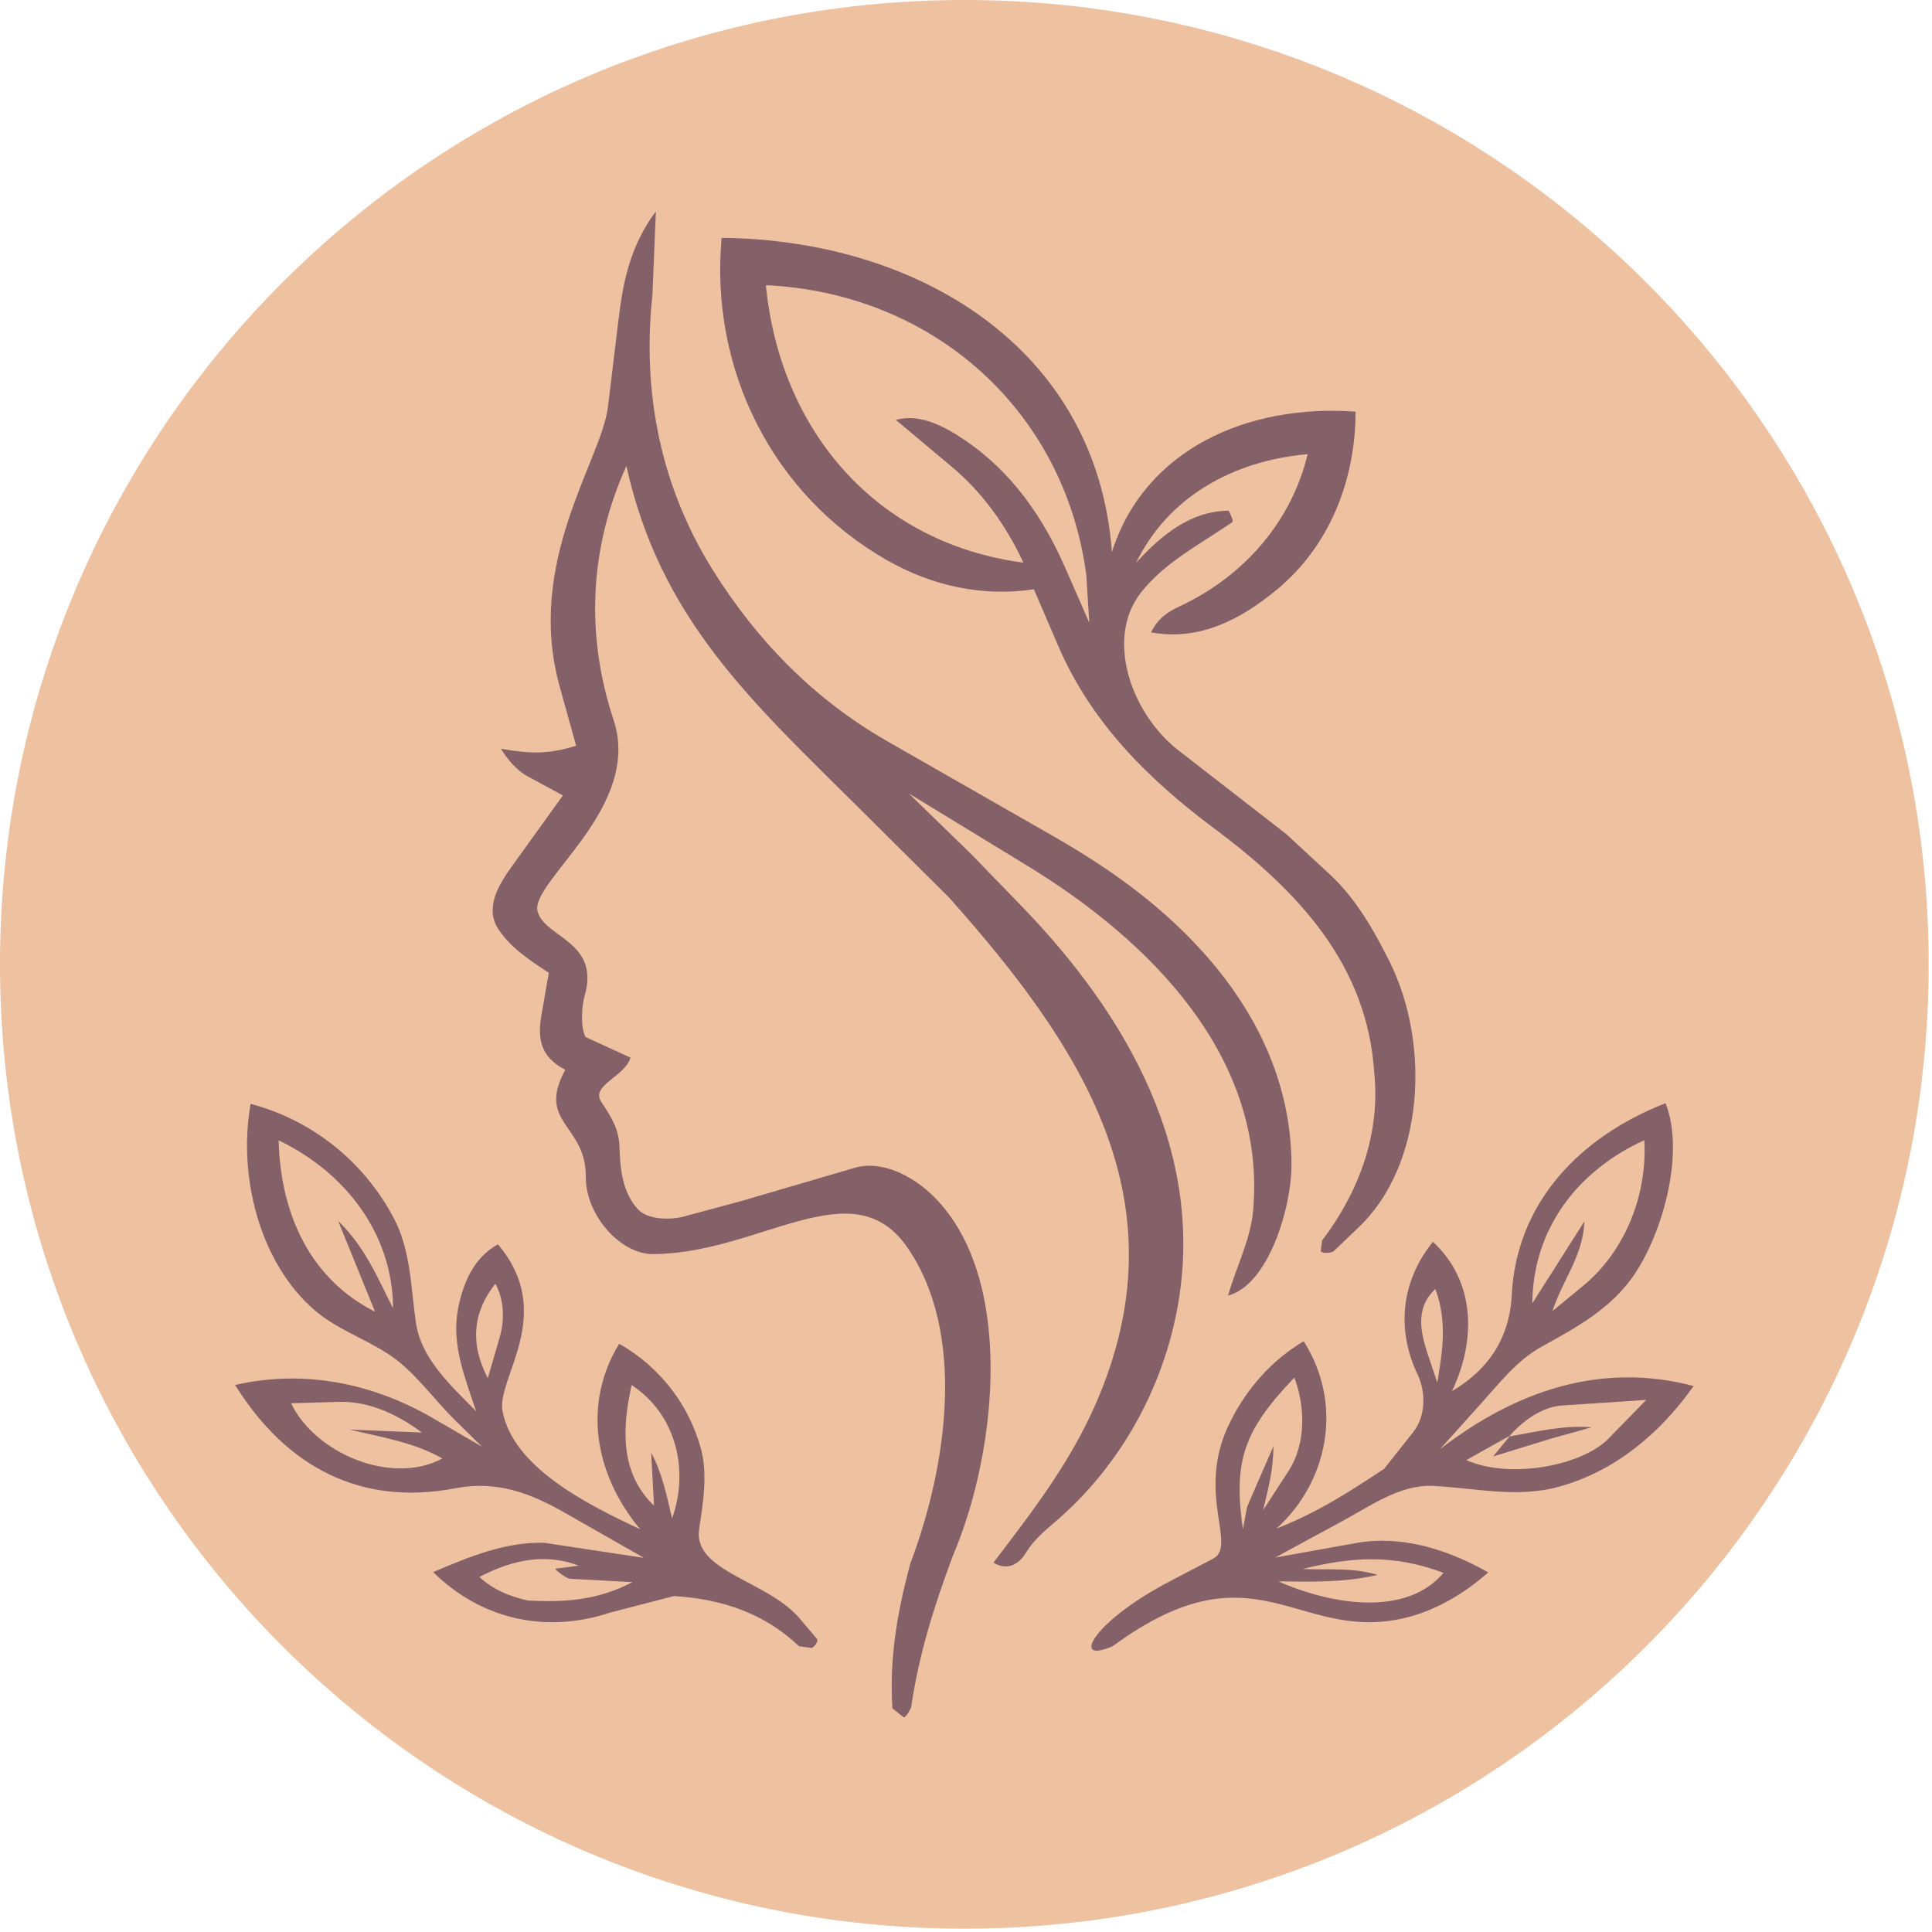
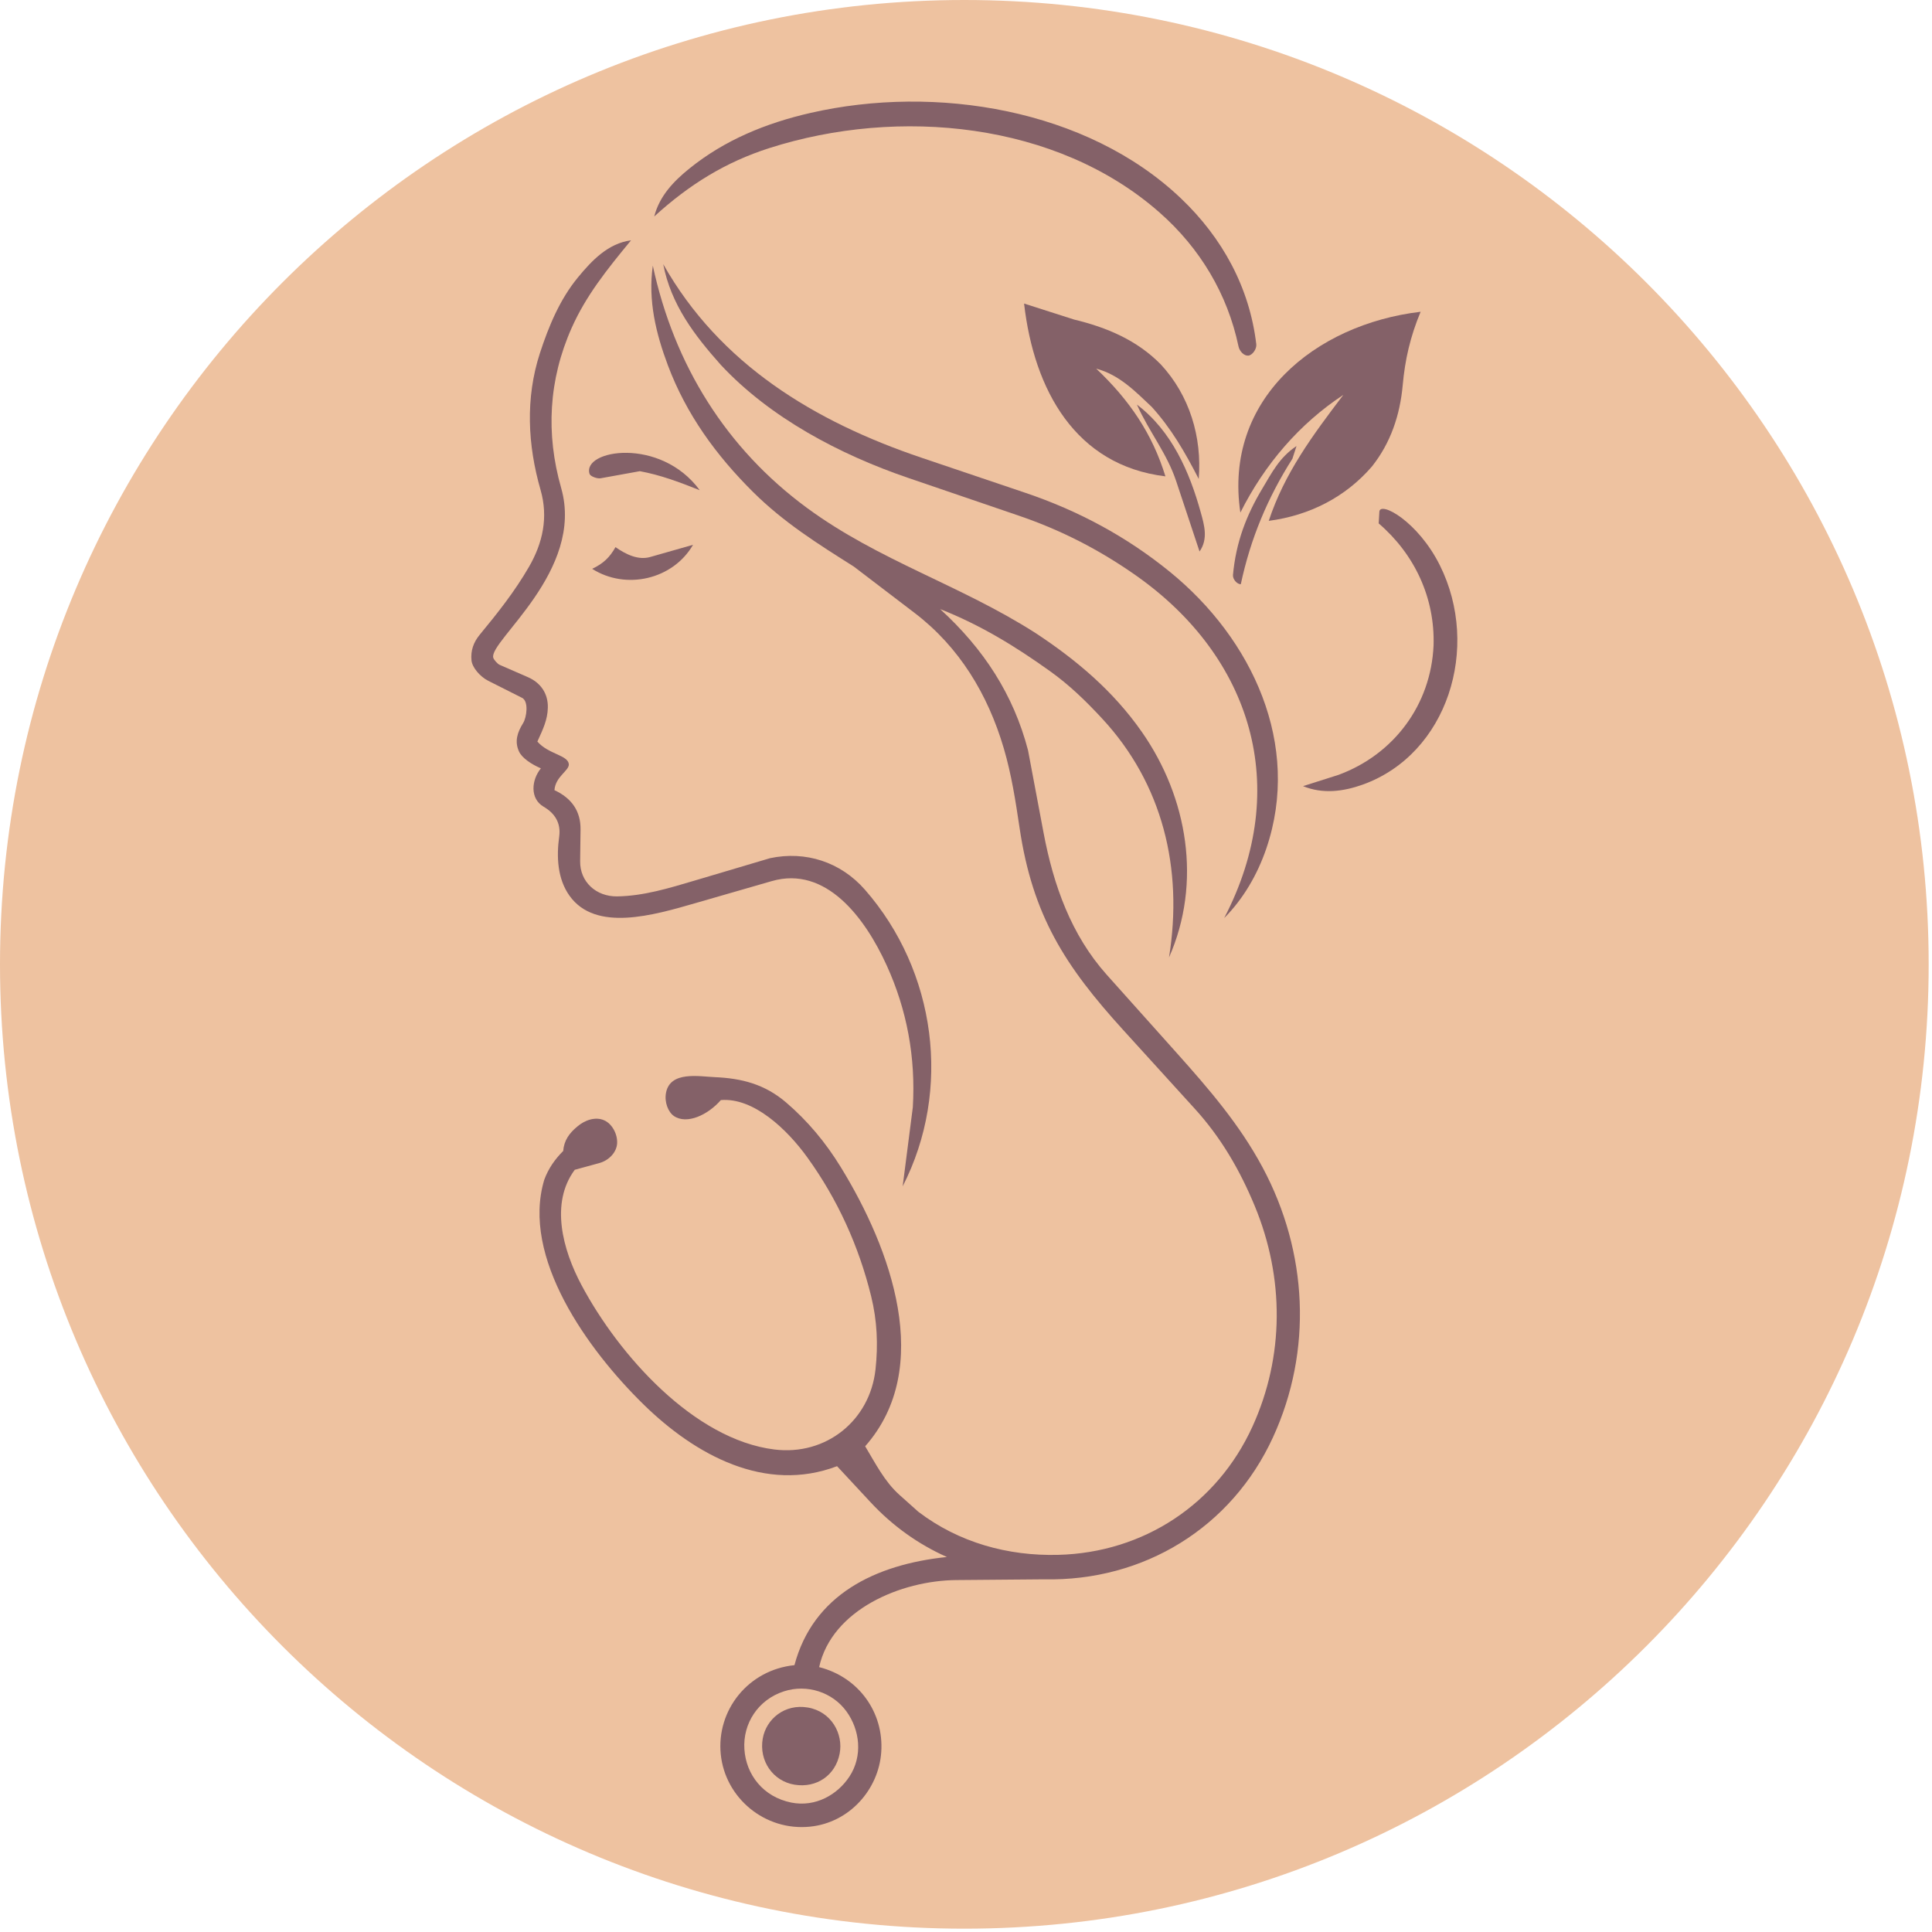
<svg xmlns="http://www.w3.org/2000/svg" width="68" height="68" viewBox="0 0 68 68" fill="none">
  <rect width="67.883" height="67.883" rx="33.941" fill="#EEC2A0" />
-   <path d="M21.168 38.792C20.764 38.196 22.003 37.9 22.19 37.224L20.611 36.502C20.428 36.175 20.468 35.423 20.576 35.053C21.132 33.14 19.188 33.007 18.923 32.092C18.621 31.051 22.622 28.442 21.597 25.341C20.619 22.387 20.725 19.336 22.047 16.399C23.236 21.797 26.487 24.716 30.214 28.42L33.404 31.591C38.083 36.845 41.692 42.298 38.553 49.44C37.658 51.479 36.375 53.155 34.965 54.999C35.448 55.298 35.865 55.055 36.103 54.663C36.436 54.114 36.873 53.806 37.35 53.379C39.455 51.495 40.891 48.904 41.424 46.126C42.479 40.618 39.684 35.737 35.937 31.872L34.185 30.065L31.987 27.926L36.158 30.471C40.511 33.127 44.57 37.227 44.107 42.593C44.016 43.632 43.537 44.52 43.222 45.6C44.638 45.233 45.463 42.518 45.456 40.97C45.441 38.091 44.203 35.565 42.31 33.477C40.791 31.801 39.027 30.549 37.049 29.417L31.223 26.085C28.674 24.626 26.662 22.574 25.102 20.085C23.255 17.138 22.592 13.825 22.964 10.373L23.084 7.441C22.183 8.649 21.931 9.911 21.771 11.238L21.398 14.32C21.171 16.203 18.48 19.765 19.698 24.16L20.277 26.246C19.287 26.559 18.634 26.529 17.633 26.354C17.865 26.741 18.205 27.128 18.566 27.323L19.812 27.997L17.997 30.52C17.559 31.128 17.058 31.953 17.531 32.687C17.948 33.335 18.587 33.758 19.315 34.242L19.059 35.715C18.911 36.565 19.022 37.2 19.895 37.653C18.873 39.535 20.63 39.575 20.617 41.407C20.607 42.78 21.848 44.149 22.986 44.141C26.756 44.118 29.992 41.124 31.92 43.884C34.018 46.888 33.345 51.578 32.04 55.032C31.58 56.749 31.294 58.39 31.411 60.129L31.793 60.434C31.868 60.494 32.04 60.178 32.068 60.095C32.343 58.23 32.873 56.533 33.536 54.764C35.15 50.977 35.727 44.782 32.753 42.008C32.064 41.364 31.007 40.831 30.091 41.101L26.083 42.275L24.071 42.817C23.602 42.943 22.797 42.938 22.453 42.562C21.904 41.962 21.829 41.154 21.804 40.377C21.785 39.778 21.563 39.374 21.168 38.792Z" fill="#846168" />
-   <path d="M41.475 26.408C39.823 25.125 38.885 22.484 40.156 20.859C40.938 19.859 42.091 19.236 43.136 18.537L43.365 18.385C43.43 18.342 43.33 18.153 43.245 17.975C41.924 17.985 40.897 18.807 39.987 19.808C41.092 17.527 43.355 16.22 46.025 15.985C45.459 18.346 43.797 20.28 41.514 21.343C41.094 21.538 40.737 21.784 40.514 22.259C42.212 22.567 43.667 21.807 44.936 20.758C46.78 19.236 47.709 16.927 47.712 14.488C43.898 14.211 40.279 15.825 39.136 19.43C38.603 12.219 32.275 8.437 25.398 8.372C24.98 12.993 27.181 17.416 31.221 19.718C32.818 20.628 34.598 21.013 36.389 20.741L37.241 22.723C38.404 25.43 40.41 27.426 42.764 29.18C45.704 31.375 48.131 33.97 48.369 37.763C48.59 39.899 47.832 41.953 46.534 43.66L46.486 44.017C46.471 44.123 46.857 44.118 46.941 44.038L47.837 43.181C50.097 41.018 50.38 36.799 48.903 33.834C48.351 32.727 47.709 31.612 46.804 30.774L45.263 29.349L41.475 26.408ZM31.531 14.779L33.491 16.422C34.588 17.339 35.406 18.493 36.022 19.804C30.866 19.123 27.462 15.193 26.956 10.038C32.864 10.316 37.476 14.468 38.234 20.242L38.339 21.917L37.486 19.971C36.704 18.185 35.603 16.608 33.974 15.501C33.262 15.017 32.391 14.542 31.529 14.778L31.531 14.779Z" fill="#846168" />
-   <path d="M28.124 57.941L28.543 58.001C28.639 58.014 28.821 57.761 28.759 57.688L28.139 56.958C27.01 55.628 24.382 55.317 24.607 53.82C24.747 52.88 24.916 51.88 24.665 50.97C24.244 49.443 23.228 48.108 21.793 47.296C20.48 49.446 20.951 51.936 22.535 53.826C20.668 52.951 18.058 51.649 17.687 49.663C17.469 48.505 19.6 46.245 17.524 43.795C16.667 44.276 16.29 45.164 16.117 46.094C15.886 47.322 16.367 48.489 16.757 49.671C15.883 48.776 14.826 47.836 14.639 46.556C14.455 45.303 14.464 44.007 13.85 42.855C12.795 40.876 11.002 39.433 8.821 38.852C8.363 41.426 9.156 44.452 11.055 46.099C11.83 46.771 12.799 47.095 13.662 47.654C14.578 48.247 15.25 49.234 16.019 49.99L16.96 50.915L15.223 49.906C13.122 48.687 10.701 48.191 8.275 48.746C10.102 51.682 12.748 53.015 16.029 52.381C17.484 52.102 18.671 52.554 19.877 53.243L22.664 54.832L19.145 54.3C17.786 54.267 16.524 54.787 15.247 55.333C16.962 57.025 19.255 57.501 21.483 56.755L23.727 56.175C25.384 56.282 26.884 56.763 28.124 57.943V57.941ZM13.2 46.168C10.959 45.042 9.877 42.795 9.806 40.136C12.153 41.259 13.826 43.431 13.834 46.05C13.279 44.945 12.836 43.875 11.903 42.975L13.2 46.168ZM17.169 48.508C16.529 47.284 16.652 46.163 17.436 45.181C17.733 45.726 17.775 46.423 17.589 47.064L17.169 48.508ZM23.019 52.994C21.785 51.81 21.914 50.19 22.231 48.749C23.843 49.811 24.246 51.801 23.655 53.442C23.445 52.543 23.296 51.831 22.919 51.128L23.019 52.992V52.994ZM15.571 51.334C13.758 52.304 11.065 51.125 10.247 49.39L11.941 49.341C13.026 49.31 14.06 49.828 14.846 50.421L12.295 50.316C13.561 50.609 14.615 50.789 15.571 51.334ZM22.257 55.685C21.014 56.347 19.811 56.396 18.58 56.334C17.916 56.183 17.358 55.949 16.874 55.505C18.061 54.879 19.218 54.667 20.369 55.105L19.536 55.215C19.601 55.299 19.93 55.561 20.079 55.569L22.257 55.685Z" fill="#846168" />
-   <path d="M39.196 57.918C43.94 54.449 45.485 57.485 48.861 57.054C50.193 56.886 51.374 56.227 52.383 55.344C50.884 54.496 49.283 54.03 47.72 54.311L44.881 54.821L47.26 53.531C48.209 53.016 49.292 52.245 50.419 52.299C51.942 52.37 53.396 52.744 54.903 52.319C56.838 51.773 58.412 50.477 59.609 48.784C56.344 47.917 53.319 48.966 50.677 51.013L52.13 49.398C52.769 48.688 53.408 47.868 54.255 47.402C55.49 46.722 56.699 46.062 57.507 44.883C58.534 43.382 59.309 40.563 58.621 38.829C55.586 40.017 53.373 42.338 53.208 45.58C53.132 47.111 52.375 48.215 51.104 48.966C51.973 47.144 51.921 45.084 50.434 43.708C49.284 45.133 49.164 46.839 49.89 48.366C50.196 49.011 50.181 49.848 49.74 50.406L48.719 51.695C47.47 52.526 46.355 53.24 44.93 53.799C46.751 52.152 47.294 49.427 45.886 47.206C44.69 47.919 43.779 48.992 43.21 50.233C42.13 52.593 43.539 54.419 42.703 54.857L41.18 55.654C38.662 56.973 37.872 58.299 38.772 58.075C38.877 58.048 39.1 57.985 39.192 57.918H39.196ZM55.767 42.986L53.931 45.875C53.957 43.271 55.489 41.226 57.874 40.13C57.985 41.978 57.248 44.005 55.706 45.27L54.641 46.145C55.012 45.02 55.715 44.215 55.767 42.986ZM50.295 47.79C50.036 47.019 49.748 46.086 50.521 45.368C50.95 46.525 50.763 47.608 50.588 48.662L50.295 47.79ZM43.894 53.035L43.746 53.824C43.403 51.412 43.774 50.354 45.557 48.487C45.94 49.508 45.98 50.806 45.346 51.784L44.459 53.149C44.646 52.336 44.811 51.8 44.822 50.896L43.894 53.035ZM52.554 51.263L54.57 50.641L56.021 50.236C55.03 50.159 54.185 50.371 53.105 50.564C53.595 50.016 54.258 49.517 54.988 49.468L57.942 49.273L56.607 50.64C55.693 51.577 53.158 52.08 51.61 51.39L53.163 50.52L52.554 51.263ZM44.993 55.659C46.21 55.672 47.273 55.706 48.49 55.432C47.596 55.163 46.83 55.262 45.849 55.222C47.538 54.804 49.031 54.685 50.806 55.36C49.506 56.903 46.901 56.501 44.993 55.659Z" fill="#846168" />
+   <path d="M20.228 41.173L21.091 40.937C21.442 40.841 21.706 40.55 21.721 40.237C21.736 39.909 21.541 39.552 21.263 39.43C20.95 39.293 20.581 39.427 20.322 39.648C20.035 39.883 19.851 40.144 19.823 40.51C19.532 40.802 19.306 41.12 19.157 41.521C18.334 44.253 20.692 47.514 22.648 49.429C24.471 51.214 26.936 52.564 29.462 51.605L30.642 52.875C31.414 53.705 32.315 54.35 33.327 54.801C30.793 55.064 28.617 56.14 27.962 58.608C26.326 58.776 25.215 60.201 25.368 61.742C25.521 63.28 26.92 64.456 28.514 64.292C29.899 64.15 30.927 62.983 31.017 61.668C31.113 60.285 30.235 59.033 28.831 58.677C29.279 56.649 31.722 55.63 33.657 55.613L36.75 55.587C40.254 55.662 43.344 53.769 44.804 50.59C46.205 47.541 46.031 44.064 44.44 41.091C43.632 39.582 42.556 38.335 41.414 37.058L38.952 34.306C37.703 32.908 37.08 31.164 36.73 29.311L36.183 26.407C35.67 24.444 34.622 22.838 33.09 21.438C34.531 22.006 35.749 22.76 36.949 23.617C37.642 24.111 38.223 24.677 38.797 25.297C40.913 27.581 41.652 30.561 41.145 33.7C42.306 31.074 41.808 28.075 40.186 25.757C39.187 24.327 37.897 23.234 36.439 22.275C33.785 20.581 30.938 19.739 28.402 17.876C25.569 15.793 23.728 12.851 22.977 9.35C22.803 10.578 23.088 11.739 23.507 12.857C24.156 14.586 25.21 16.033 26.512 17.324C27.582 18.385 28.78 19.139 30.048 19.939L32.188 21.571C33.761 22.769 34.77 24.436 35.33 26.339C35.602 27.265 35.743 28.18 35.886 29.141C36.344 32.225 37.485 33.999 39.532 36.251L42.051 39.022C42.976 40.039 43.642 41.186 44.167 42.457C45.206 44.973 45.207 47.737 44.086 50.203C42.842 52.939 40.255 54.648 37.247 54.726C35.472 54.771 33.745 54.293 32.321 53.208L31.657 52.614C31.134 52.147 30.81 51.501 30.451 50.904C32.889 48.142 31.36 43.95 29.587 41.07C29.056 40.206 28.421 39.446 27.665 38.8C26.909 38.154 26.092 37.952 25.158 37.912C24.614 37.889 23.596 37.688 23.443 38.454C23.375 38.796 23.523 39.147 23.721 39.281C24.174 39.587 24.912 39.247 25.372 38.719C26.52 38.623 27.701 39.745 28.415 40.736C29.479 42.21 30.226 43.853 30.662 45.626C30.874 46.487 30.909 47.329 30.815 48.198C30.619 49.999 29.073 51.244 27.254 51.017C24.432 50.667 21.788 47.709 20.468 45.233C19.8 43.98 19.362 42.345 20.227 41.176L20.228 41.173ZM27.849 63.444C26.867 63.246 26.258 62.469 26.2 61.565C26.142 60.66 26.684 59.822 27.593 59.529C28.408 59.266 29.3 59.561 29.789 60.231C30.271 60.892 30.37 61.809 29.898 62.528C29.48 63.165 28.705 63.616 27.848 63.444H27.849Z" fill="#846168" />
+   <path d="M32.127 38.981L31.771 41.755C33.513 38.355 32.947 34.178 30.445 31.317C29.586 30.334 28.35 29.941 27.104 30.205L24.447 30.994C23.546 31.261 22.652 31.536 21.721 31.55C20.981 31.56 20.409 31.038 20.419 30.31L20.433 29.198C20.442 28.556 20.126 28.095 19.515 27.811C19.548 27.325 20.05 27.119 20.02 26.888C19.979 26.575 19.293 26.542 18.914 26.1C19.119 25.653 19.271 25.329 19.282 24.913C19.296 24.401 19.021 24.025 18.579 23.833L17.584 23.399C17.513 23.368 17.381 23.223 17.361 23.148C17.2 22.567 20.586 20.095 19.751 17.175C19.208 15.273 19.307 13.367 20.122 11.538C20.625 10.409 21.352 9.499 22.21 8.459C21.41 8.563 20.835 9.163 20.343 9.762C19.709 10.531 19.316 11.469 19.002 12.434C18.488 14.019 18.572 15.666 19.026 17.243C19.303 18.208 19.105 19.111 18.616 19.955C18.117 20.818 17.519 21.572 16.881 22.345C16.671 22.6 16.558 22.901 16.596 23.25C16.623 23.496 16.898 23.817 17.183 23.961L18.373 24.561C18.619 24.685 18.535 25.253 18.412 25.451C18.209 25.779 18.105 26.091 18.266 26.447C18.371 26.679 18.694 26.894 19.037 27.044C18.703 27.454 18.645 28.109 19.135 28.395C19.524 28.621 19.748 28.962 19.682 29.443C19.584 30.149 19.617 30.93 20.047 31.53C20.965 32.813 22.998 32.214 24.484 31.785L27.163 31.012C29.066 30.463 30.441 32.288 31.212 33.986C31.918 35.538 32.234 37.209 32.128 38.982L32.127 38.981Z" fill="#846168" />
+   <path d="M47.28 13.9C46.19 15.336 45.213 16.651 44.656 18.332C46.105 18.142 47.364 17.489 48.285 16.422C48.944 15.595 49.275 14.615 49.371 13.555C49.451 12.67 49.631 11.862 50.001 10.973C46.269 11.416 43.062 14.065 43.657 18.041C44.516 16.329 45.747 14.909 47.28 13.899V13.9Z" fill="#846168" />
+   <path d="M43.087 32.313C43.754 31.644 44.253 30.793 44.57 29.866C45.812 26.217 44.082 22.496 41.186 20.135C39.657 18.888 37.954 17.975 36.085 17.344L32.435 16.111C28.663 14.836 25.334 12.82 23.343 9.297C23.617 10.727 24.452 11.811 25.37 12.842C27.102 14.703 29.561 16.001 31.972 16.823L35.864 18.152C37.352 18.66 38.694 19.35 39.978 20.252C44.042 23.108 45.489 27.709 43.087 32.313Z" fill="#846168" />
+   <path d="M27.085 5.21C31.623 3.763 37.194 4.292 40.813 7.48C42.232 8.729 43.203 10.343 43.591 12.191C43.628 12.367 43.787 12.529 43.935 12.517C44.075 12.506 44.237 12.287 44.217 12.117C43.982 10.122 43.024 8.368 41.56 6.977C38.254 3.836 32.933 2.967 28.529 3.974C26.955 4.334 25.506 4.93 24.268 5.929C23.711 6.378 23.212 6.897 23.027 7.619C24.256 6.498 25.539 5.703 27.085 5.21Z" fill="#846168" />
+   <path d="M38.583 12.975C39.39 13.188 39.95 13.767 40.535 14.319C41.215 15.069 41.699 15.897 42.191 16.857C42.311 15.382 41.868 13.914 40.853 12.823C40.013 11.969 38.953 11.523 37.801 11.246L36.044 10.684C36.394 13.734 37.856 16.383 41.019 16.766C40.559 15.269 39.757 14.086 38.583 12.975Z" fill="#846168" />
+   <path d="M45.861 27.669C46.565 27.958 47.295 27.856 47.971 27.613C50.95 26.538 52.121 22.795 50.679 19.898C49.904 18.343 48.571 17.627 48.549 18.012L48.525 18.422C49.791 19.509 50.507 21.041 50.457 22.716C50.365 24.809 49.057 26.556 47.11 27.273L45.861 27.67V27.669Z" fill="#846168" />
+   <path d="M21.663 19.258C21.463 19.61 21.247 19.829 20.842 20.021C22.035 20.778 23.686 20.396 24.393 19.175L22.883 19.605C22.469 19.722 22.045 19.524 21.663 19.257V19.258Z" fill="#846168" />
+   <path d="M41.398 16.936L42.22 19.411C42.528 18.969 42.389 18.49 42.264 18.04C41.871 16.614 41.241 15.168 40.015 14.24C40.453 15.213 41.072 15.954 41.398 16.936Z" fill="#846168" />
+   <path d="M21.133 16.835L22.521 16.584C23.247 16.72 23.868 16.952 24.628 17.253C23.237 15.359 20.476 15.832 20.751 16.681C20.781 16.77 21.025 16.854 21.133 16.834V16.835Z" fill="#846168" />
+   <path d="M43.397 20.236C43.383 20.386 43.538 20.562 43.672 20.564C44.011 18.966 44.616 17.517 45.489 16.145L45.633 15.699C45.027 16.101 44.76 16.648 44.431 17.195C43.87 18.129 43.502 19.081 43.397 20.236Z" fill="#846168" />
+   <path d="M28.433 60.099C27.619 59.96 26.967 60.502 26.846 61.192C26.709 61.978 27.206 62.692 27.969 62.816C28.733 62.939 29.406 62.494 29.554 61.718C29.686 61.024 29.262 60.24 28.433 60.099Z" fill="#846168" />
</svg>
